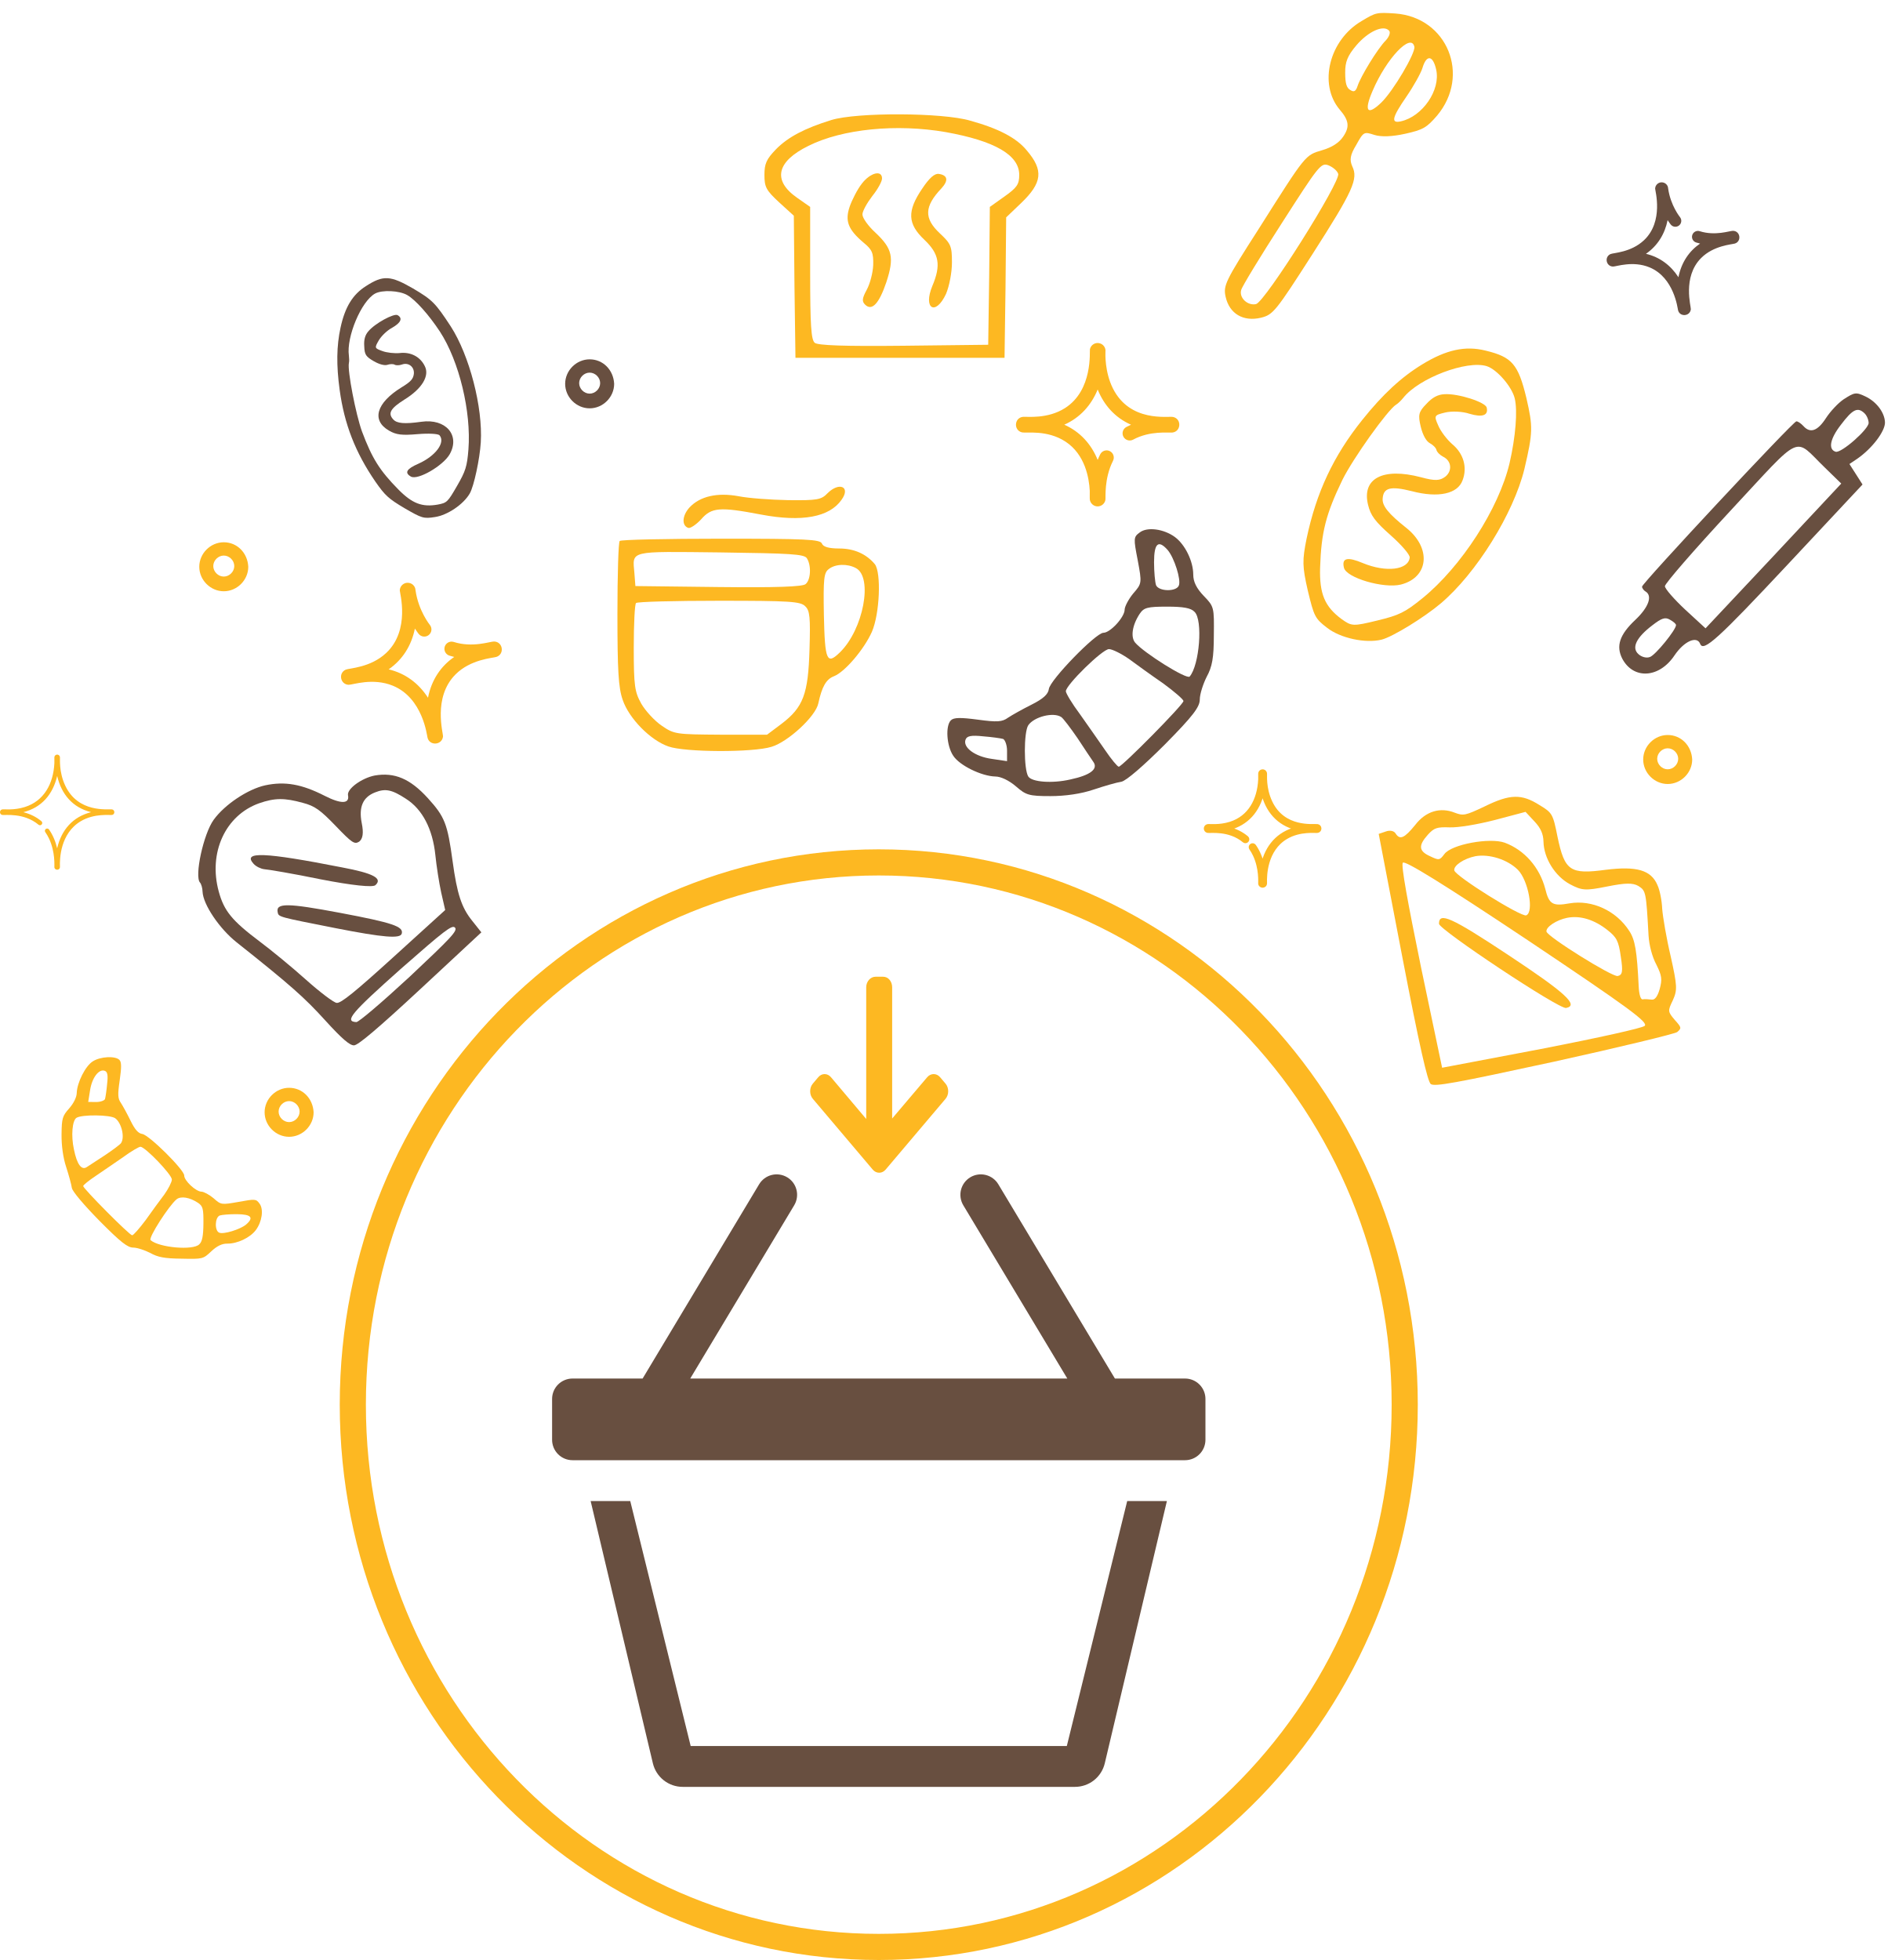
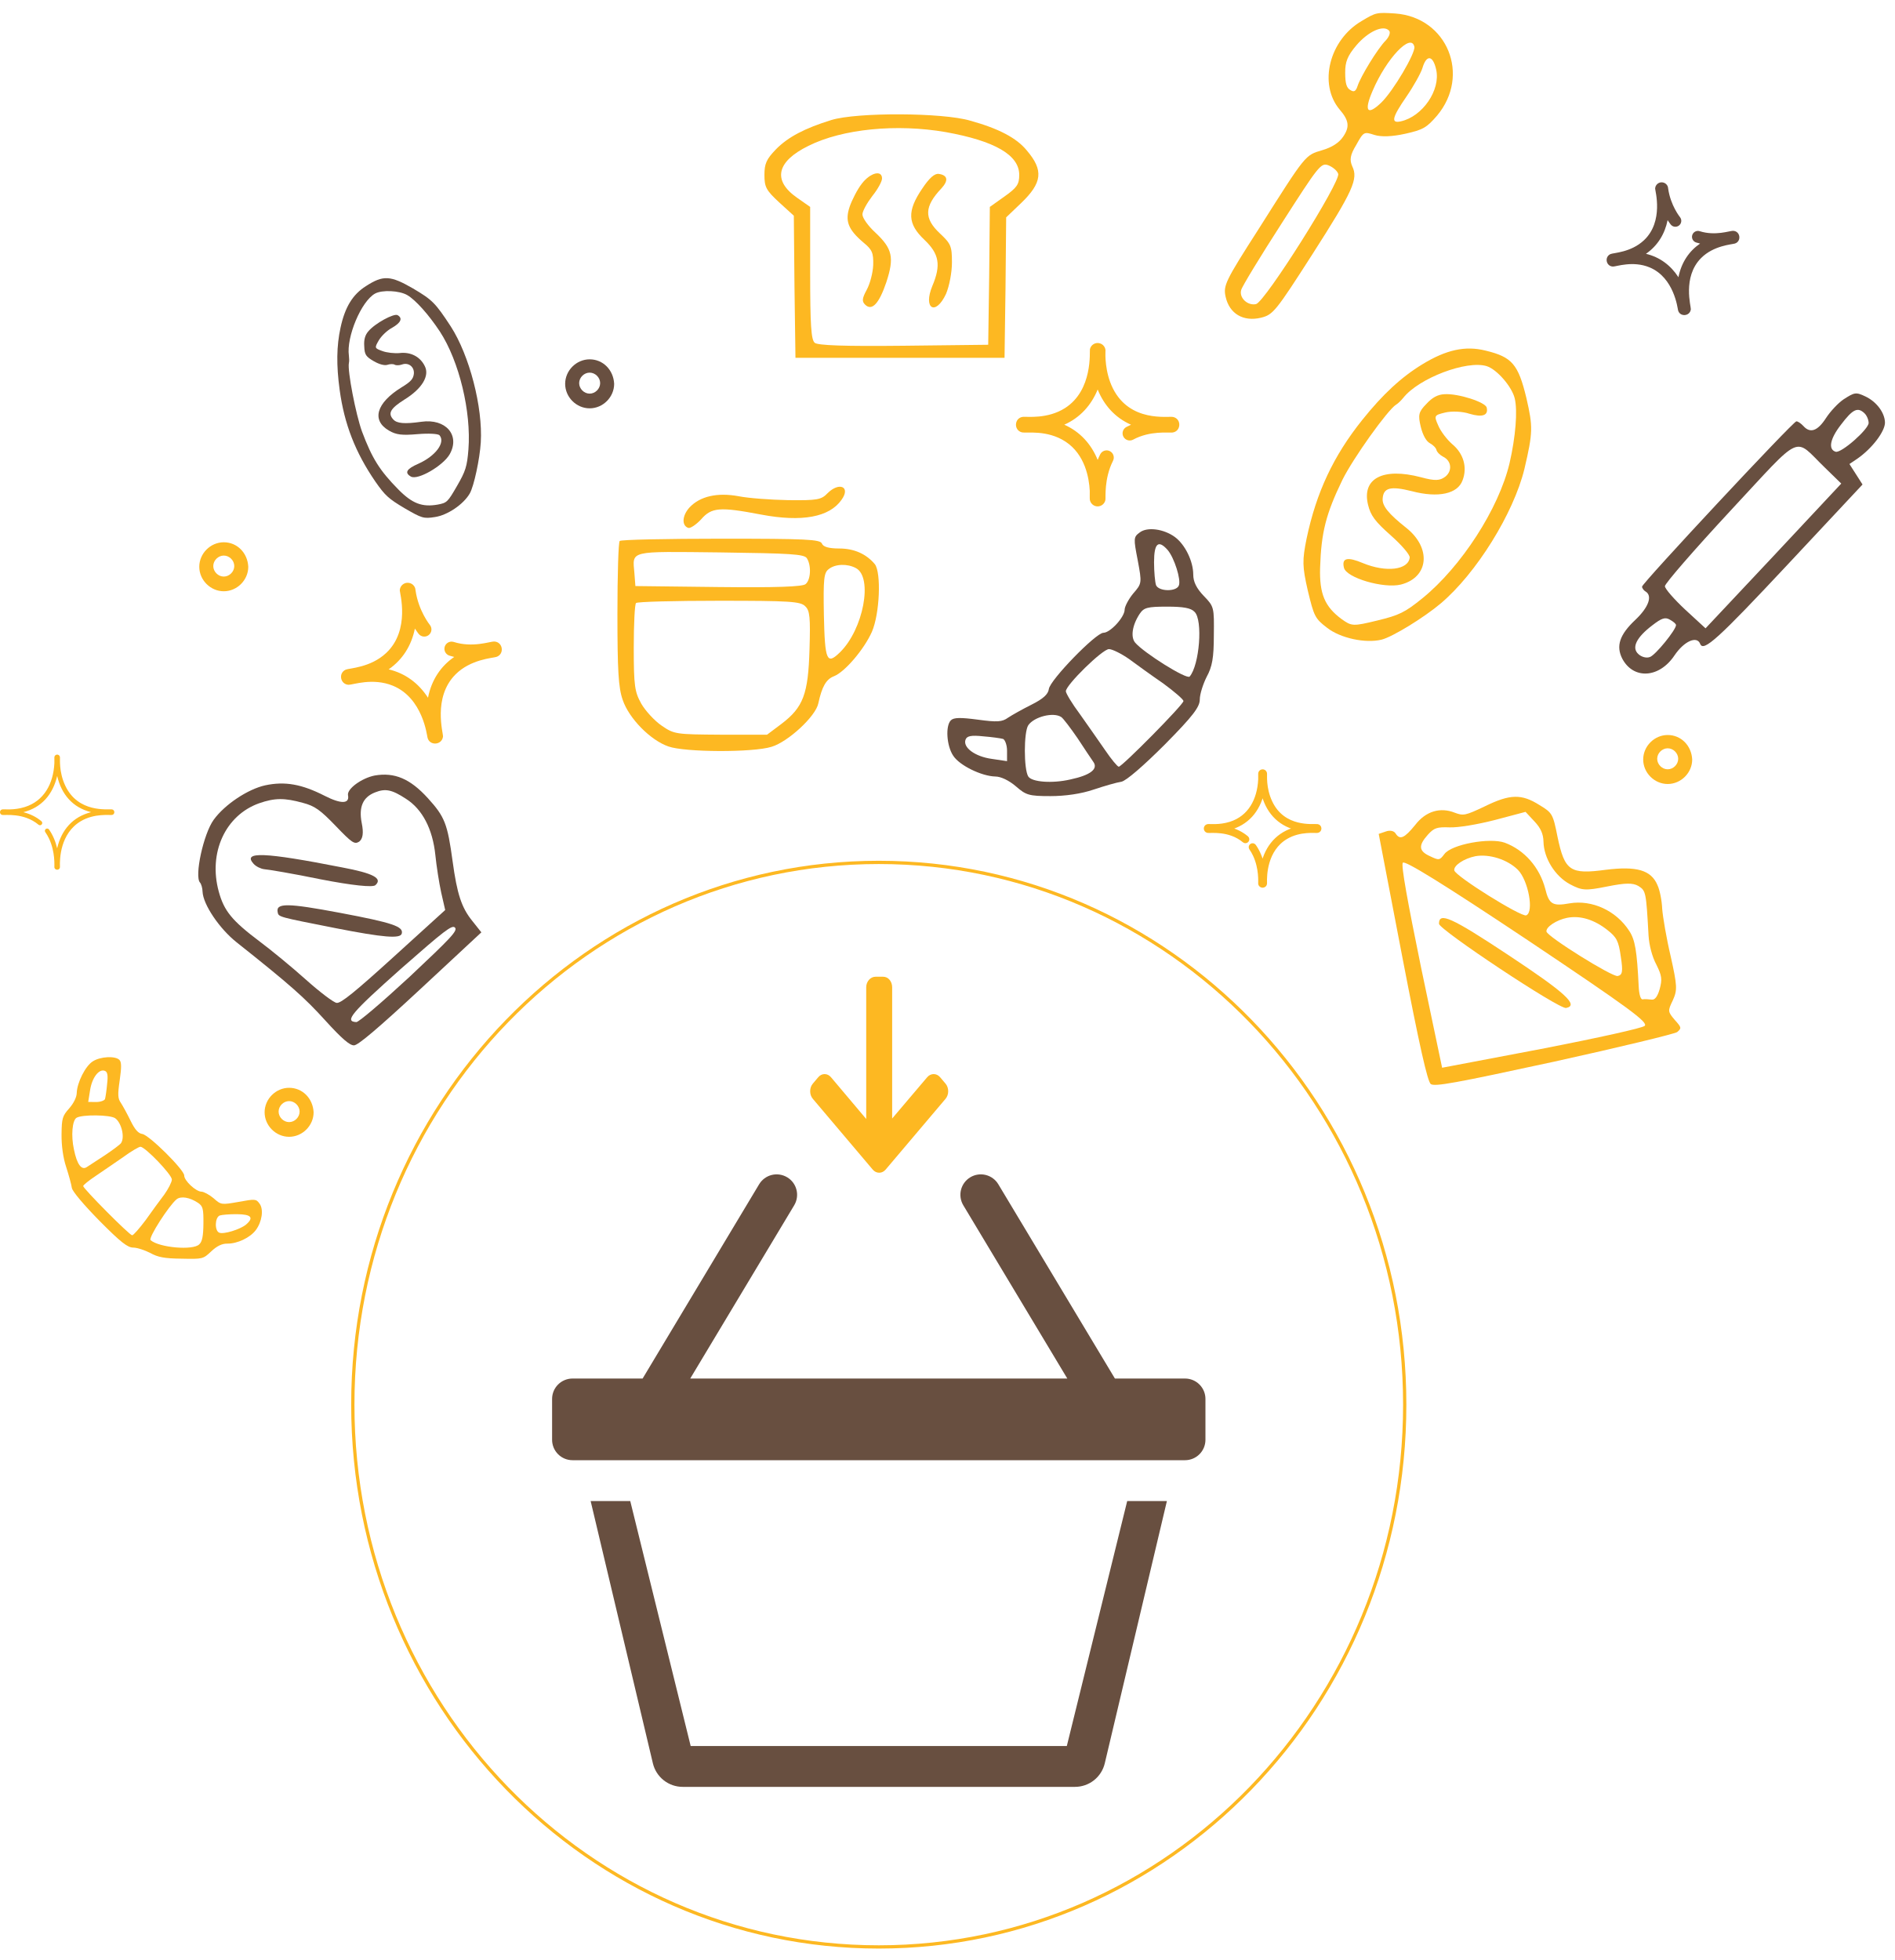
<svg xmlns="http://www.w3.org/2000/svg" width="580" height="600" viewBox="0 0 580 600" fill="none">
  <path d="M271.1 358.041L289.442 336.373C289.966 335.754 290.253 334.93 290.253 334.051C290.253 333.171 289.966 332.347 289.442 331.729L287.777 329.761C287.254 329.143 286.556 328.803 285.811 328.803C285.067 328.803 284.345 329.143 283.823 329.761L273.099 342.402L273.099 302.241C273.099 300.431 271.899 299 270.365 299L268.011 299C266.477 299 265.156 300.431 265.156 302.241L265.156 342.545L254.373 329.762C253.849 329.144 253.17 328.803 252.425 328.803C251.682 328.803 250.992 329.144 250.469 329.762L248.809 331.729C248.285 332.348 248 333.171 248 334.051C248 334.93 248.289 335.755 248.813 336.373L267.155 358.041C267.68 358.661 268.381 359.002 269.126 359C269.874 359.002 270.576 358.661 271.1 358.041Z" fill="#FDB822" />
  <path d="M240.963 360.388C241.668 360.809 242.282 361.366 242.771 362.025C243.261 362.684 243.615 363.433 243.815 364.23C244.015 365.026 244.055 365.854 243.935 366.666C243.815 367.478 243.535 368.258 243.113 368.963L211.288 422H326.713L294.876 368.963C294.024 367.54 293.772 365.838 294.175 364.23C294.578 362.622 295.604 361.24 297.026 360.388C298.448 359.536 300.151 359.283 301.759 359.687C303.367 360.09 304.749 361.115 305.601 362.538L341.288 422H362.751C364.409 422 365.998 422.659 367.17 423.831C368.342 425.003 369.001 426.592 369.001 428.25V440.75C369.001 442.408 368.342 443.997 367.17 445.169C365.998 446.342 364.409 447 362.751 447H175.251C173.593 447 172.004 446.342 170.832 445.169C169.659 443.997 169.001 442.408 169.001 440.75V428.25C169.001 426.592 169.659 425.003 170.832 423.831C172.004 422.659 173.593 422 175.251 422H196.713L232.376 362.538C232.798 361.833 233.354 361.219 234.013 360.73C234.673 360.24 235.422 359.886 236.218 359.686C237.014 359.486 237.842 359.446 238.654 359.566C239.466 359.686 240.247 359.965 240.951 360.388H240.963ZM211.426 534.5L192.926 459.5H180.801L199.863 539.825C200.357 541.87 201.524 543.689 203.177 544.991C204.83 546.292 206.872 547 208.976 547H329.051C331.157 547.003 333.202 546.296 334.858 544.995C336.513 543.693 337.682 541.872 338.176 539.825L357.201 459.5H345.051L326.563 534.5H211.438H211.426Z" fill="#684F40" />
-   <path d="M430 430C430 521.793 357.806 596 269 596C180.194 596 108 521.793 108 430C108 338.207 180.194 264 269 264C357.806 264 430 338.207 430 430Z" stroke="#FDB822" stroke-width="8" />
+   <path d="M430 430C430 521.793 357.806 596 269 596C180.194 596 108 521.793 108 430C108 338.207 180.194 264 269 264C357.806 264 430 338.207 430 430Z" stroke="#FDB822" strokeWidth="8" />
  <path d="M510.5 225C506.429 225 503 228.429 503 232.5C503 236.571 506.429 240 510.5 240C514.571 240 518 236.571 518 232.5C517.786 228.214 514.571 225 510.5 225ZM510.5 235.5C508.786 235.5 507.286 234 507.286 232.286C507.286 230.571 508.786 229.071 510.5 229.071C512.214 229.071 513.714 230.571 513.714 232.286C513.714 234 512.214 235.5 510.5 235.5Z" fill="#FDB822" />
  <path d="M68.5 166C64.429 166 61 169.429 61 173.5C61 177.571 64.429 181 68.5 181C72.571 181 76 177.571 76 173.5C75.786 169.214 72.571 166 68.5 166ZM68.5 176.5C66.786 176.5 65.286 175 65.286 173.286C65.286 171.571 66.786 170.071 68.5 170.071C70.214 170.071 71.714 171.571 71.714 173.286C71.714 175 70.214 176.5 68.5 176.5Z" fill="#FDB822" />
  <path d="M88.5 333C84.429 333 81 336.429 81 340.5C81 344.571 84.429 348 88.5 348C92.571 348 96 344.571 96 340.5C95.786 336.214 92.571 333 88.5 333ZM88.5 343.5C86.786 343.5 85.286 342 85.286 340.286C85.286 338.571 86.786 337.071 88.5 337.071C90.214 337.071 91.714 338.571 91.714 340.286C91.714 342 90.214 343.5 88.5 343.5Z" fill="#FDB822" />
  <path d="M180.5 110C176.429 110 173 113.429 173 117.5C173 121.571 176.429 125 180.5 125C184.571 125 188 121.571 188 117.5C187.786 113.214 184.571 110 180.5 110ZM180.5 120.5C178.786 120.5 177.286 119 177.286 117.286C177.286 115.571 178.786 114.071 180.5 114.071C182.214 114.071 183.714 115.571 183.714 117.286C183.714 119 182.214 120.5 180.5 120.5Z" fill="#684F40" />
  <path d="M507.365 270.95C505.423 266.341 500.991 265.086 491.538 266.262C480.615 267.732 478.967 266.634 476.772 256.161C475.38 249.199 475.203 248.826 471.261 246.453C465.77 242.962 462.221 243.059 454.513 246.844C448.551 249.668 447.963 249.785 445.315 248.785C440.883 247.019 436.451 248.313 433.214 252.53C429.939 256.55 428.547 257.236 427.213 255.157C426.742 254.334 425.468 254.079 424.232 254.53L422.036 255.275L429.27 292.988C434.543 320.386 436.955 330.918 437.955 331.839C439.151 332.722 445.25 331.605 475.649 325.017C495.575 320.626 512.598 316.508 513.402 315.94C514.794 314.744 514.755 314.547 512.657 312.213C510.519 309.683 510.48 309.487 512.069 306.212C513.481 303.075 513.442 301.859 511.423 292.778C510.109 287.228 509.011 280.717 508.815 278.207C508.718 275.677 508.071 272.441 507.365 270.95ZM504.638 286.384C504.814 289.307 505.735 292.896 507.03 295.288C508.736 298.72 508.853 299.819 508.029 302.839C507.362 305.114 506.558 306.192 505.499 305.996C504.558 305.878 503.42 305.8 502.832 305.917C502.244 306.035 501.734 304.505 501.616 301.877C501.088 291.071 500.519 287.718 498.754 285.011C494.754 278.774 487.341 275.361 480.438 276.538C475.319 277.459 474.181 276.871 473.025 272.105C471.299 265.515 466.671 260.22 460.611 257.964C456.003 256.336 444.295 258.473 442.137 261.454C440.686 263.375 440.49 263.415 437.783 262.12C434.312 260.571 434.077 258.884 437.078 255.531C439 253.413 439.863 253.138 443.765 253.276C446.335 253.374 452.061 252.433 457.592 251.021L466.986 248.531L469.712 251.454C471.653 253.513 472.418 255.298 472.477 257.632C472.574 262.711 476.025 268.242 480.595 270.693C484.242 272.616 485.282 272.714 491.95 271.381C497.539 270.263 499.775 270.224 501.501 271.205C503.834 272.676 503.893 272.97 504.638 286.384ZM471.707 321.114L441.446 326.858L434.996 296.126C430.801 275.652 428.86 264.924 429.409 264.1C429.958 263.277 441.587 270.436 467.591 287.774C498.792 308.663 504.655 312.997 503.439 314.056C502.557 314.743 489.77 317.605 471.707 321.114ZM495.184 298.778C493.517 299.112 473.71 286.755 473.396 285.186C473.122 283.813 476.456 281.617 479.692 280.97C483.712 280.166 488.066 281.539 492.067 284.717C494.851 286.913 495.479 288.012 496.145 292.875C496.851 297.425 496.655 298.484 495.184 298.778ZM467.199 280.204C465.689 280.812 445.529 268.22 445.177 266.455C444.882 264.984 448.119 262.807 451.649 262.102C455.885 261.357 461.435 263.102 464.612 266.24C467.789 269.379 469.651 279.204 467.199 280.204Z" fill="#FDB822" />
  <path d="M461.668 292.323C444.156 280.732 440.469 279.123 440.488 282.791C440.547 284.615 477.239 308.994 479.396 308.563C483.416 307.759 479.181 303.915 461.668 292.323Z" fill="#FDB822" />
  <path d="M65.396 250.971C62.287 255.282 59.471 268.243 61.219 270.167C61.623 270.612 61.986 271.903 62.005 272.966C62.172 276.868 67.127 284.255 72.447 288.475C88.95 301.584 93.16 305.325 99.548 312.357C104.658 317.982 107.106 320.081 108.384 320.001C109.588 319.988 115.637 314.898 128.752 302.713L147.35 285.412L144.546 281.879C141.272 277.829 139.914 273.658 138.552 263.681C136.982 252.138 136.162 250.046 130.984 244.346C125.537 238.351 120.749 236.352 114.681 237.406C110.678 238.205 106.13 241.526 106.533 243.457C107.043 246.101 104.42 246.187 99.375 243.609C92.327 240.015 87.201 239.132 81.194 240.402C75.9 241.564 68.808 246.25 65.396 250.971ZM79.302 245.903C84.126 244.223 87.099 244.224 92.688 245.767C96.394 246.723 98.103 248.008 102.756 252.833C107.745 258.028 108.499 258.559 109.959 257.638C111.062 256.771 111.359 255.015 110.727 251.941C109.76 247.01 111.107 244.03 114.787 242.579C117.962 241.315 119.926 241.692 124.251 244.519C129.335 247.736 132.441 253.832 133.265 261.729C133.601 265.072 134.413 270.279 135.051 273.212L136.28 278.58L120.515 292.903C108.746 303.595 104.325 307.206 103.061 307.003C102.213 306.963 97.909 303.712 93.565 299.823C89.221 295.933 82.886 290.745 79.537 288.248C70.996 281.821 68.589 278.874 66.963 272.921C63.711 261.013 69.002 249.586 79.302 245.903ZM139.278 283.963C140.153 284.925 137.993 287.158 125.39 299.013C116.723 307.021 109.786 312.918 109.079 312.884C105.265 312.702 107.661 309.985 122.747 296.55C135.975 284.937 138.404 283.001 139.278 283.963Z" fill="#684F40" />
  <path d="M77.635 264.442C78.374 265.256 79.827 265.963 80.883 266.084C81.872 266.131 89.668 267.426 98.15 269.177C107.829 271.057 114.098 271.712 114.912 270.972C117.206 268.888 114.308 267.333 104.696 265.527C80.851 260.844 74.138 260.593 77.635 264.442Z" fill="#684F40" />
  <path d="M84.995 279.236C85.277 280.736 85.21 280.662 102.671 284.119C117.469 287.023 122.548 287.408 122.979 285.8C123.578 283.635 120.236 282.483 104.099 279.444C87.963 276.405 84.424 276.377 84.995 279.236Z" fill="#684F40" />
  <path d="M416.857 6.408C406.877 12.21 403.535 25.757 410.075 33.524C412.971 36.876 413.209 38.871 411.115 41.897C409.879 43.709 407.731 45.108 404.748 45.975C399.466 47.558 399.867 47.059 385.233 70.183C375.036 86.072 374.417 87.438 375.176 90.855C376.325 96.029 380.577 98.567 386.022 97.256C389.71 96.334 390.513 95.336 401.697 77.896C414.249 58.308 415.822 54.783 413.935 50.9C413.089 48.937 413.273 47.462 415.15 44.382C417.417 40.293 417.515 40.271 420.715 41.302C422.808 41.964 426.16 41.834 430.162 40.945C435.629 39.73 436.714 39.08 439.892 35.403C450.262 23.061 443.04 5.304 427.107 4.131C421.391 3.762 421.195 3.805 416.857 6.408ZM425.197 9.37C425.718 9.869 425.295 11.192 424.221 12.353C421.704 14.858 416.454 23.502 415.553 26.366C415 28.025 414.436 28.253 413.362 27.569C412.191 26.907 411.789 25.562 411.779 22.287C411.747 18.914 412.474 17.113 415.229 13.838C418.809 9.662 423.451 7.504 425.197 9.37ZM432.952 14.306C433.364 16.161 426.53 27.82 422.82 31.41C418.513 35.542 417.461 34.034 420.174 27.798C424.416 17.841 431.976 9.913 432.952 14.306ZM439.633 21.324C441.021 27.572 435.445 35.674 428.807 37.148C425.683 37.842 426.095 36.009 430.51 29.599C432.756 26.335 434.947 22.365 435.425 20.825C436.651 16.66 438.635 16.834 439.633 21.324ZM409.628 53.188C410.615 55.325 387.216 92.483 384.482 93.09C381.944 93.654 379.244 91.181 379.938 88.773C380.209 87.688 385.84 78.448 392.392 68.285C403.576 50.845 404.357 49.749 406.592 50.585C407.937 51.106 409.314 52.234 409.628 53.188Z" fill="#FDB822" />
  <path d="M253.3 151.006C251.4 153.006 250.1 153.206 241.3 153.106C235.9 153.006 229.1 152.506 226.1 151.906C219.6 150.706 214.3 151.906 211.1 155.306C208.8 157.806 208.6 160.906 210.7 161.606C211.3 161.806 213.1 160.606 214.6 159.006C217.8 155.306 220.3 155.106 232.9 157.506C245.5 159.906 253.9 158.306 257.6 153.006C260.5 149.006 256.9 147.406 253.3 151.006Z" fill="#FDB822" />
  <path d="M189.7 165.606C189.3 165.906 189 176.006 189 187.906C189 205.106 189.3 210.506 190.6 214.206C192.5 219.906 199.1 226.606 204.6 228.506C209.6 230.306 230.5 230.406 236.2 228.606C241.2 227.106 249.7 219.306 250.5 215.306C251.6 210.206 252.9 207.906 255.3 207.006C258.6 205.706 264.5 198.806 266.9 193.406C269.3 187.906 269.8 175.306 267.8 172.706C265.2 169.606 261.5 167.906 256.9 167.906C253.7 167.906 252 167.406 251.6 166.406C251.1 165.106 246.8 164.906 220.7 164.906C204 164.906 190 165.206 189.7 165.606ZM247 170.906C248.4 173.106 248.2 177.506 246.6 178.806C245.7 179.606 237.8 179.906 219.9 179.706L194.5 179.406L194.2 175.506C193.6 168.406 192.2 168.806 220.5 169.106C241.9 169.406 246.2 169.606 247 170.906ZM262 173.906C267.3 176.706 264.3 192.706 257.1 199.706C253.1 203.606 252.5 202.306 252.2 188.306C252 177.106 252.2 175.306 253.7 174.206C255.7 172.606 259.4 172.506 262 173.906ZM246.5 185.606C247.9 186.906 248.1 189.006 247.8 198.806C247.4 212.506 245.9 216.506 239.2 221.606L234.8 224.906H220.7C206.9 224.806 206.4 224.806 202.5 222.106C200.3 220.606 197.5 217.506 196.3 215.406C194.3 211.806 194 210.006 194 198.306C194 191.106 194.3 184.906 194.7 184.606C195 184.206 206.5 183.906 220.1 183.906C241.8 183.906 245.1 184.106 246.5 185.606Z" fill="#FDB822" />
  <path d="M348.868 163.007C346.968 164.407 346.968 164.807 348.268 171.507C349.568 178.507 349.568 178.607 346.868 181.707C345.468 183.407 344.268 185.707 344.268 186.607C344.268 188.907 339.868 193.707 337.768 193.707C335.468 193.707 321.468 208.107 321.068 210.907C320.868 212.507 319.368 213.907 315.768 215.707C312.968 217.107 309.768 218.907 308.568 219.707C306.768 221.007 305.268 221.107 299.368 220.307C294.068 219.607 291.968 219.607 291.068 220.507C289.368 222.207 289.768 228.307 291.768 231.307C293.668 234.307 300.468 237.607 304.668 237.707C306.368 237.707 308.868 238.907 310.968 240.707C314.068 243.407 314.968 243.707 321.568 243.707C326.068 243.707 330.968 243.007 334.768 241.707C338.068 240.607 341.868 239.507 343.268 239.307C344.768 239.007 350.068 234.407 356.568 227.907C365.268 219.107 367.268 216.407 367.268 214.107C367.268 212.507 368.268 209.407 369.368 207.207C371.068 204.107 371.568 201.407 371.568 194.507C371.668 185.907 371.668 185.707 368.468 182.407C366.268 180.107 365.268 178.107 365.268 175.907C365.268 171.807 362.768 166.707 359.668 164.407C356.268 161.907 351.168 161.207 348.868 163.007ZM357.468 168.407C359.468 170.807 361.568 177.407 360.868 179.207C360.168 181.207 354.668 181.107 353.868 179.107C353.568 178.207 353.268 175.107 353.268 172.107C353.268 166.307 354.568 165.107 357.468 168.407ZM365.668 187.307C368.268 189.807 367.168 203.607 364.168 207.107C363.268 208.107 350.068 199.807 347.468 196.707C346.068 195.007 346.568 191.407 348.868 187.907C350.168 186.007 351.168 185.707 357.268 185.707C362.168 185.707 364.568 186.107 365.668 187.307ZM345.568 201.707C347.868 203.407 352.568 206.807 356.068 209.207C359.468 211.707 362.268 214.107 362.268 214.607C362.268 215.707 343.468 234.707 342.468 234.707C342.068 234.707 340.168 232.407 338.268 229.607C336.368 226.807 332.868 221.907 330.568 218.607C328.168 215.407 326.268 212.207 326.268 211.607C326.268 209.707 337.468 198.707 339.468 198.707C340.468 198.707 343.268 200.107 345.568 201.707ZM324.868 219.507C325.468 219.907 327.668 222.807 329.868 226.007C331.968 229.207 334.168 232.507 334.668 233.207C336.268 235.407 333.768 237.307 327.668 238.607C322.068 239.907 315.868 239.407 314.768 237.707C313.368 235.507 313.368 224.107 314.768 222.007C316.568 219.407 322.468 217.907 324.868 219.507ZM307.068 226.207C307.668 226.507 308.268 228.107 308.268 229.807V233.007L303.568 232.307C298.468 231.607 294.668 228.807 295.568 226.407C295.968 225.307 297.268 225.007 300.968 225.407C303.568 225.607 306.368 226.007 307.068 226.207Z" fill="#684F40" />
  <path d="M79.436 368.443C78.395 367.001 78.094 366.998 73.036 367.926C67.752 368.853 67.677 368.852 65.362 366.794C64.092 365.727 62.368 364.805 61.69 364.798C59.957 364.781 56.374 361.429 56.39 359.847C56.407 358.114 45.664 347.457 43.557 347.135C42.353 346.972 41.31 345.831 39.981 343.105C38.948 340.985 37.616 338.56 37.022 337.65C36.056 336.284 35.992 335.153 36.64 330.714C37.207 326.726 37.223 325.144 36.552 324.459C35.284 323.166 30.685 323.421 28.41 324.905C26.135 326.314 23.597 331.412 23.49 334.576C23.477 335.856 22.554 337.731 21.182 339.299C19.124 341.615 18.891 342.29 18.841 347.263C18.807 350.653 19.297 354.35 20.248 357.223C21.052 359.718 21.852 362.589 21.992 363.646C22.207 364.778 25.632 368.806 30.48 373.752C37.044 380.374 39.063 381.901 40.796 381.919C42.002 381.931 44.33 382.708 45.979 383.553C48.302 384.857 50.332 385.255 55.531 385.307C62.01 385.447 62.16 385.449 64.671 383.063C66.42 381.423 67.935 380.685 69.592 380.701C72.681 380.732 76.543 378.887 78.299 376.569C80.208 374.026 80.774 370.189 79.436 368.443ZM75.302 374.881C73.479 376.37 68.49 377.902 67.139 377.361C65.638 376.819 65.755 372.676 67.268 372.088C67.948 371.869 70.286 371.666 72.546 371.689C76.916 371.733 77.81 372.721 75.302 374.881ZM61 380.916C59.097 382.856 48.708 381.923 46.094 379.636C45.347 378.95 51.701 369.068 54.056 367.133C55.347 366.091 58.056 366.495 60.675 368.254C62.097 369.248 62.316 370.004 62.269 374.6C62.232 378.291 61.913 380.097 61 380.916ZM50.303 365.663C49.005 367.383 46.408 370.899 44.573 373.517C42.664 376.06 40.834 378.152 40.458 378.148C39.629 378.139 25.456 363.831 25.464 363.078C25.467 362.776 27.214 361.362 29.338 359.952C31.462 358.542 35.18 355.942 37.684 354.234C40.113 352.45 42.539 351.043 42.991 351.047C44.422 351.062 52.625 359.583 52.61 361.09C52.602 361.844 51.526 363.943 50.303 365.663ZM37.049 349.933C36.743 350.382 34.542 352.017 32.114 353.65C29.687 355.208 27.184 356.841 26.653 357.212C24.983 358.401 23.571 356.503 22.638 351.897C21.701 347.668 22.124 343.001 23.413 342.185C25.082 341.147 33.671 341.233 35.242 342.304C37.187 343.68 38.273 348.137 37.049 349.933ZM32.136 336.471C31.906 336.921 30.695 337.361 29.415 337.348L27.004 337.324L27.567 333.788C28.133 329.951 30.271 327.109 32.073 327.805C32.898 328.115 33.114 329.096 32.785 331.881C32.615 333.838 32.292 335.945 32.136 336.471Z" fill="#FDB822" />
  <path d="M435.424 111.505C428.966 115.434 423.25 120.726 416.933 128.633C408.166 139.602 402.939 150.744 399.97 164.837C398.609 171.545 398.643 173.389 400.333 180.799C402.238 188.672 402.499 189.329 406.285 192.22C410.336 195.355 417.939 197.014 422.896 195.815C426.201 195.015 435.875 189.074 441.002 184.747C451.938 175.517 463.332 157.122 466.637 143.565C469.269 132.331 469.282 130.682 467.239 121.813C464.747 111.511 462.872 109.289 454.786 107.336C448.54 105.76 442.685 107.074 435.424 111.505ZM455.114 112.092C458.235 113.086 462.803 118.36 463.673 121.956C464.59 125.747 463.947 133.721 462.091 141.784C458.783 155.753 447.321 173.444 435.46 183.104C430.042 187.501 428.289 188.337 421.583 189.959C414.196 191.746 413.783 191.743 410.672 189.512C405.534 185.714 403.867 181.796 404.097 173.818C404.447 162.931 405.872 157.339 410.948 146.851C414.2 140.303 424.718 125.515 427.398 123.838C428.032 123.479 428.936 122.54 429.573 121.769C434.299 115.79 448.992 110.178 455.114 112.092Z" fill="#FDB822" />
  <path d="M436.616 123.666C434.22 126.097 434.043 127.066 434.913 130.662C435.525 133.189 436.602 135.089 437.664 135.655C438.607 136.148 439.546 137.052 439.71 137.733C439.875 138.413 440.814 139.318 441.756 139.81C444.318 141.042 444.658 144.149 442.413 145.927C440.754 147.151 439.346 147.286 434.941 146.088C423.298 143.041 416.82 146.459 418.772 154.527C419.572 157.831 420.94 159.661 425.783 163.942C429.059 166.854 431.631 169.832 431.528 170.68C431.111 174.485 424.313 175.306 417.229 172.39C412.418 170.365 410.668 170.788 411.397 173.801C412.15 176.912 423.548 180.224 428.797 178.954C437.424 176.765 438.22 167.724 430.457 161.577C424.985 157.242 423.063 154.826 423.249 152.621C423.469 149.275 425.704 148.734 432.168 150.36C440.301 152.508 446.253 151.171 447.716 147.01C449.226 143.044 447.997 138.814 444.526 135.95C442.96 134.58 441.015 132.067 440.276 130.291C438.917 127.225 438.991 127.104 442.393 126.281C444.337 125.811 447.659 125.933 449.787 126.652C453.78 127.847 455.677 127.182 455.089 124.753C454.69 123.1 446.318 120.393 442.169 120.676C440.131 120.758 438.402 121.691 436.616 123.666Z" fill="#FDB822" />
  <path d="M104.235 100.33C103.021 105.905 102.938 111.784 103.972 119.354C105.404 129.855 108.774 138.512 114.932 147.471C117.89 151.706 118.916 152.647 123.846 155.581C129.141 158.638 129.636 158.837 133.187 158.272C137.01 157.69 141.874 154.397 143.799 151.063C145.082 148.841 146.87 140.46 147.173 135.406C147.821 124.623 143.697 108.82 138.006 99.957C133.236 92.67 132.341 91.805 126.43 88.305C119.501 84.305 117.311 84.173 112.034 87.576C107.922 90.17 105.592 94.054 104.235 100.33ZM114.804 89.873C116.972 88.684 122.233 88.932 124.652 90.329C127.201 91.801 131.226 96.303 134.666 101.515C140.58 110.594 144.285 126.068 143.391 137.58C142.974 142.83 142.518 144.223 139.914 148.734C137.046 153.702 136.83 153.925 133.991 154.465C129.24 155.296 126.23 154.168 121.99 149.89C116.22 144.031 113.906 140.342 110.815 132.108C108.928 126.922 106.32 113.475 106.799 111.137C106.932 110.604 106.89 109.62 106.799 108.871C105.991 103.175 110.572 92.223 114.804 89.873Z" fill="#684F40" />
  <path d="M111.502 106.008C111.584 108.583 112.022 109.185 114.44 110.581C116.14 111.562 117.739 111.963 118.602 111.676C119.361 111.417 120.344 111.375 120.802 111.639C121.259 111.903 122.243 111.861 123.002 111.602C125.009 110.843 126.885 112.275 126.688 114.427C126.494 115.971 125.835 116.811 122.887 118.595C115.16 123.373 113.657 128.694 119.083 131.826C121.306 133.109 123.018 133.314 127.879 132.895C131.176 132.62 134.143 132.764 134.553 133.262C136.415 135.47 133.326 139.614 128.044 141.968C124.433 143.544 123.754 144.72 125.78 145.89C127.872 147.098 135.616 142.592 137.654 139.062C140.947 133.206 136.42 128.065 129.019 129.108C123.801 129.844 121.48 129.637 120.372 128.387C118.657 126.525 119.525 125.022 123.778 122.335C129.186 119.007 131.553 115.058 130.041 112.092C128.658 109.202 125.707 107.673 122.334 108.079C120.77 108.222 118.384 107.977 117.029 107.456C114.645 106.603 114.618 106.5 115.938 104.212C116.693 102.905 118.489 101.152 119.991 100.363C122.722 98.803 123.346 97.42 121.712 96.476C120.601 95.835 114.763 99.001 112.758 101.417C111.742 102.574 111.352 104.004 111.502 106.008Z" fill="#684F40" />
  <path d="M254.5 36.739C246.4 39.239 241.2 41.939 237.5 45.739C234.6 48.739 234 50.139 234 53.539C234 57.239 234.5 58.239 238.5 61.939L243 66.039L243.2 87.839L243.5 109.539H275.5H307.5L307.8 88.039L308 66.539L312.5 62.239C319.1 55.939 319.5 52.139 314.3 46.039C311.2 42.239 305.7 39.339 297 36.939C288.6 34.439 262.3 34.339 254.5 36.739ZM289.5 40.439C304.5 43.139 312 47.439 312 53.539C312 56.439 311.3 57.439 307.5 60.139L303 63.339L302.8 84.439L302.5 105.539L276.6 105.839C258.4 106.039 250.3 105.739 249.4 104.939C248.3 104.039 248 99.539 248 83.539V63.339L244 60.539C236.4 55.239 237.7 49.439 247.5 44.639C257.9 39.439 274.5 37.839 289.5 40.439Z" fill="#FDB822" />
  <path d="M263.8 56.239C262.4 58.039 260.8 61.239 260.1 63.239C258.6 67.639 259.6 70.239 264.3 74.239C267 76.439 267.4 77.439 267.3 81.139C267.2 83.539 266.3 86.939 265.3 88.739C263.9 91.339 263.8 92.239 264.8 93.239C266.9 95.339 269.1 92.939 271.3 86.439C273.8 78.839 273.2 76.139 268 71.239C265.8 69.239 264 66.739 264 65.639C264 64.639 265.4 62.139 267 60.039C268.7 57.939 270 55.539 270 54.639C270 51.939 266.4 52.839 263.8 56.239Z" fill="#FDB822" />
  <path d="M282.3 57.739C277.6 64.639 277.8 68.539 283 73.439C287.5 77.739 288.1 81.139 285.4 87.539C282.5 94.539 286.4 96.839 289.6 89.939C290.6 87.539 291.4 83.439 291.4 80.339C291.4 75.339 291.1 74.639 287.7 71.439C282.8 66.839 282.9 63.239 288.2 57.639C290.4 55.239 290.1 53.639 287.4 53.239C286.1 53.039 284.5 54.439 282.3 57.739Z" fill="#FDB822" />
  <path d="M564.269 122.298C562.606 123.454 560.288 125.933 558.955 127.978C556.387 131.966 554.112 132.743 552.033 130.411C551.306 129.635 550.383 128.965 549.884 128.982C548.884 129.015 502.613 178.587 502.647 179.587C502.663 180.086 503.186 180.769 503.696 181.053C505.942 182.378 504.659 185.923 500.585 189.761C495.735 194.326 494.649 197.764 496.578 201.602C499.997 208.091 507.886 207.627 512.556 200.668C515.511 196.267 519.455 194.534 520.441 197.102C521.428 199.671 525.895 195.62 547.438 172.588L570.14 148.316L568.135 145.181L566.129 142.047L568.477 140.467C573.075 137.312 577.099 131.975 577.009 129.276C576.908 126.278 574.396 122.96 571.041 121.371C568.093 119.969 567.697 120.082 564.269 122.298ZM570.712 126.485C571.435 127.161 571.978 128.444 572.011 129.443C572.075 131.342 563.62 138.829 561.901 138.286C559.576 137.563 560.168 134.341 563.526 130.027C567.167 125.203 568.646 124.553 570.712 126.485ZM558.663 143.196L563.627 148.033L542.857 170.239L522.083 192.345L515.89 186.649C512.481 183.461 509.673 180.253 509.646 179.453C509.619 178.653 518.58 168.349 529.59 156.474C552.289 132.103 548.841 133.719 558.663 143.196ZM513.045 191.346C513.092 192.745 506.749 200.561 505.067 201.118C503.981 201.554 502.465 201.105 501.535 200.235C499.37 198.307 500.865 195.155 505.842 191.387C508.671 189.191 509.76 188.854 511.189 189.707C512.209 190.273 513.032 190.946 513.045 191.346Z" fill="#684F40" />
  <path d="M151.235 196.38C150.014 196.359 144.684 198.353 138.897 196.518C137.741 196.152 136.508 196.792 136.141 197.948C135.775 199.103 136.415 200.337 137.57 200.703C138.063 200.859 138.553 200.994 139.04 201.108C135.007 203.874 132.114 208.037 131.015 213.586C128.13 209.136 124.058 206.109 118.973 204.906C123.35 201.866 125.969 197.504 127.002 192.422C127.608 193.362 128.119 193.999 128.139 194.025C128.881 194.983 130.26 195.158 131.219 194.416C132.177 193.673 132.352 192.294 131.609 191.336C131.597 191.308 128.083 187.038 127.189 180.638C127.14 179.416 126.083 178.392 124.768 178.4C123.569 178.391 122.427 179.367 122.375 180.723C122.349 181.425 125.672 192.859 118.245 199.864C113.409 204.417 106.956 204.51 105.842 204.995C103.489 206.021 104.157 209.536 106.721 209.63C107.92 209.671 114.082 207.376 120.265 209.915C129.447 213.69 130.694 225.197 130.845 225.695C131.349 228.354 135.263 228.232 135.609 225.479C135.726 224.541 132.401 213.525 139.423 206.469C144.049 201.818 150.804 201.448 151.926 201.101C154.494 200.309 154.003 196.439 151.235 196.38Z" fill="#FDB822" />
  <path d="M530.484 70.659C529.476 70.642 525.075 72.288 520.297 70.773C519.342 70.471 518.324 70.999 518.022 71.953C517.719 72.907 518.248 73.926 519.202 74.228C519.609 74.357 520.013 74.468 520.415 74.562C517.085 76.847 514.697 80.283 513.789 84.865C511.408 81.191 508.046 78.692 503.847 77.698C507.461 75.188 509.623 71.587 510.476 67.391C510.977 68.167 511.398 68.693 511.415 68.715C512.027 69.506 513.166 69.65 513.957 69.037C514.749 68.424 514.893 67.286 514.28 66.494C514.27 66.472 511.369 62.946 510.631 57.662C510.59 56.653 509.717 55.807 508.632 55.813C507.641 55.806 506.698 56.612 506.656 57.731C506.634 58.311 509.378 67.752 503.246 73.536C499.253 77.295 493.925 77.372 493.006 77.772C491.062 78.619 491.614 81.522 493.731 81.599C494.721 81.633 499.809 79.738 504.913 81.834C512.495 84.951 513.525 94.452 513.649 94.863C514.065 97.058 517.296 96.957 517.583 94.684C517.679 93.91 514.933 84.814 520.731 78.989C524.55 75.149 530.128 74.843 531.054 74.557C533.174 73.903 532.769 70.707 530.484 70.659Z" fill="#684F40" />
  <path d="M403.257 252.769C401.988 252.628 392.947 253.907 388.995 245.552C386.918 241.157 387.451 237.173 387.338 236.673C387.236 236.224 386.814 235.954 386.411 236.006C385.951 236.059 385.645 236.442 385.645 236.829V238.642C385.332 244.874 382.515 250.18 376.601 252.048C373.186 253.126 370.221 252.66 369.667 252.782C368.779 252.985 368.773 254.269 369.677 254.472C370.451 254.636 376.274 253.686 380.796 257.468C381.091 257.714 381.528 257.674 381.773 257.377C382.018 257.08 381.978 256.64 381.683 256.393C380.131 255.095 378.271 254.168 376.143 253.629C381.746 252.208 385.185 248.18 386.501 242.539C387.806 248.146 391.217 252.209 396.88 253.623C391.273 255.036 387.787 259.06 386.493 264.686C386.011 262.624 385.208 260.65 384 258.927C383.779 258.611 383.346 258.536 383.033 258.759C382.72 258.981 382.645 259.417 382.866 259.732C383.292 260.34 383.675 261.002 384.005 261.7C385.965 265.847 385.619 270.065 385.647 270.472C385.72 271.512 387.405 271.564 387.352 270.279C387.257 267.962 387.435 260.114 393.73 256.389C397.978 253.879 402.703 254.612 403.334 254.469C404.284 254.252 404.181 252.874 403.257 252.769Z" fill="#FDB822" stroke="#FDB822" />
  <path d="M34.257 247.769C32.988 247.628 23.947 248.907 19.995 240.552C17.918 236.157 18.451 232.173 18.338 231.673C18.236 231.224 17.814 230.954 17.41 231.006C16.951 231.059 16.645 231.442 16.645 231.829V233.642C16.332 239.874 13.515 245.18 7.601 247.048C4.186 248.126 1.221 247.66 0.667 247.782C-0.221 247.985 -0.227 249.269 0.677 249.472C1.451 249.636 7.274 248.686 11.796 252.468C12.091 252.714 12.528 252.674 12.773 252.377C13.018 252.08 12.977 251.64 12.683 251.393C11.131 250.095 9.271 249.168 7.143 248.629C12.746 247.208 16.185 243.18 17.501 237.539C18.806 243.146 22.217 247.209 27.88 248.623C22.273 250.036 18.787 254.06 17.493 259.686C17.011 257.624 16.208 255.65 15 253.927C14.779 253.611 14.346 253.536 14.033 253.759C13.72 253.981 13.645 254.417 13.866 254.732C14.292 255.34 14.675 256.002 15.005 256.7C16.965 260.847 16.619 265.065 16.647 265.472C16.72 266.512 18.405 266.564 18.352 265.279C18.257 262.962 18.435 255.114 24.73 251.389C28.978 248.879 33.703 249.612 34.334 249.469C35.284 249.252 35.181 247.874 34.257 247.769Z" fill="#FDB822" />
  <path d="M359.083 127.64C357.597 127.332 345.879 129.406 340.644 118.845C338.183 113.891 338.354 108.382 338.388 107.692C338.564 106.496 337.734 105.281 336.424 105.042C335.254 104.81 333.944 105.553 333.641 106.883C333.485 107.565 334.619 119.418 326.018 124.918C320.614 128.366 314.307 127.475 313.118 127.608C310.447 127.911 310.231 131.765 312.875 132.367C314.151 132.655 320.497 131.503 326.129 135.17C332.133 139.081 333.38 146.263 333.586 150.235C333.615 152.505 333.514 152.769 333.693 153.322C334.021 154.337 334.948 155.018 336 155.018C337.207 155.019 338.186 154.126 338.379 153.032C338.513 152.282 337.927 146.574 340.708 141.05C341.252 139.967 340.816 138.647 339.734 138.102C338.651 137.557 337.331 137.993 336.786 139.076C336.508 139.628 336.251 140.2 336.013 140.79C334.008 135.877 330.571 132.141 325.795 130.008C330.661 127.836 334.047 124.038 336.009 119.237C337.969 124.073 341.328 127.854 346.216 130.016C345.737 130.228 345.257 130.461 344.782 130.718C343.715 131.295 343.319 132.626 343.896 133.693C344.473 134.76 345.804 135.156 346.871 134.58C352.052 131.777 357.712 132.539 358.882 132.409C361.567 132.101 361.771 128.208 359.083 127.64Z" fill="#FDB822" />
</svg>
